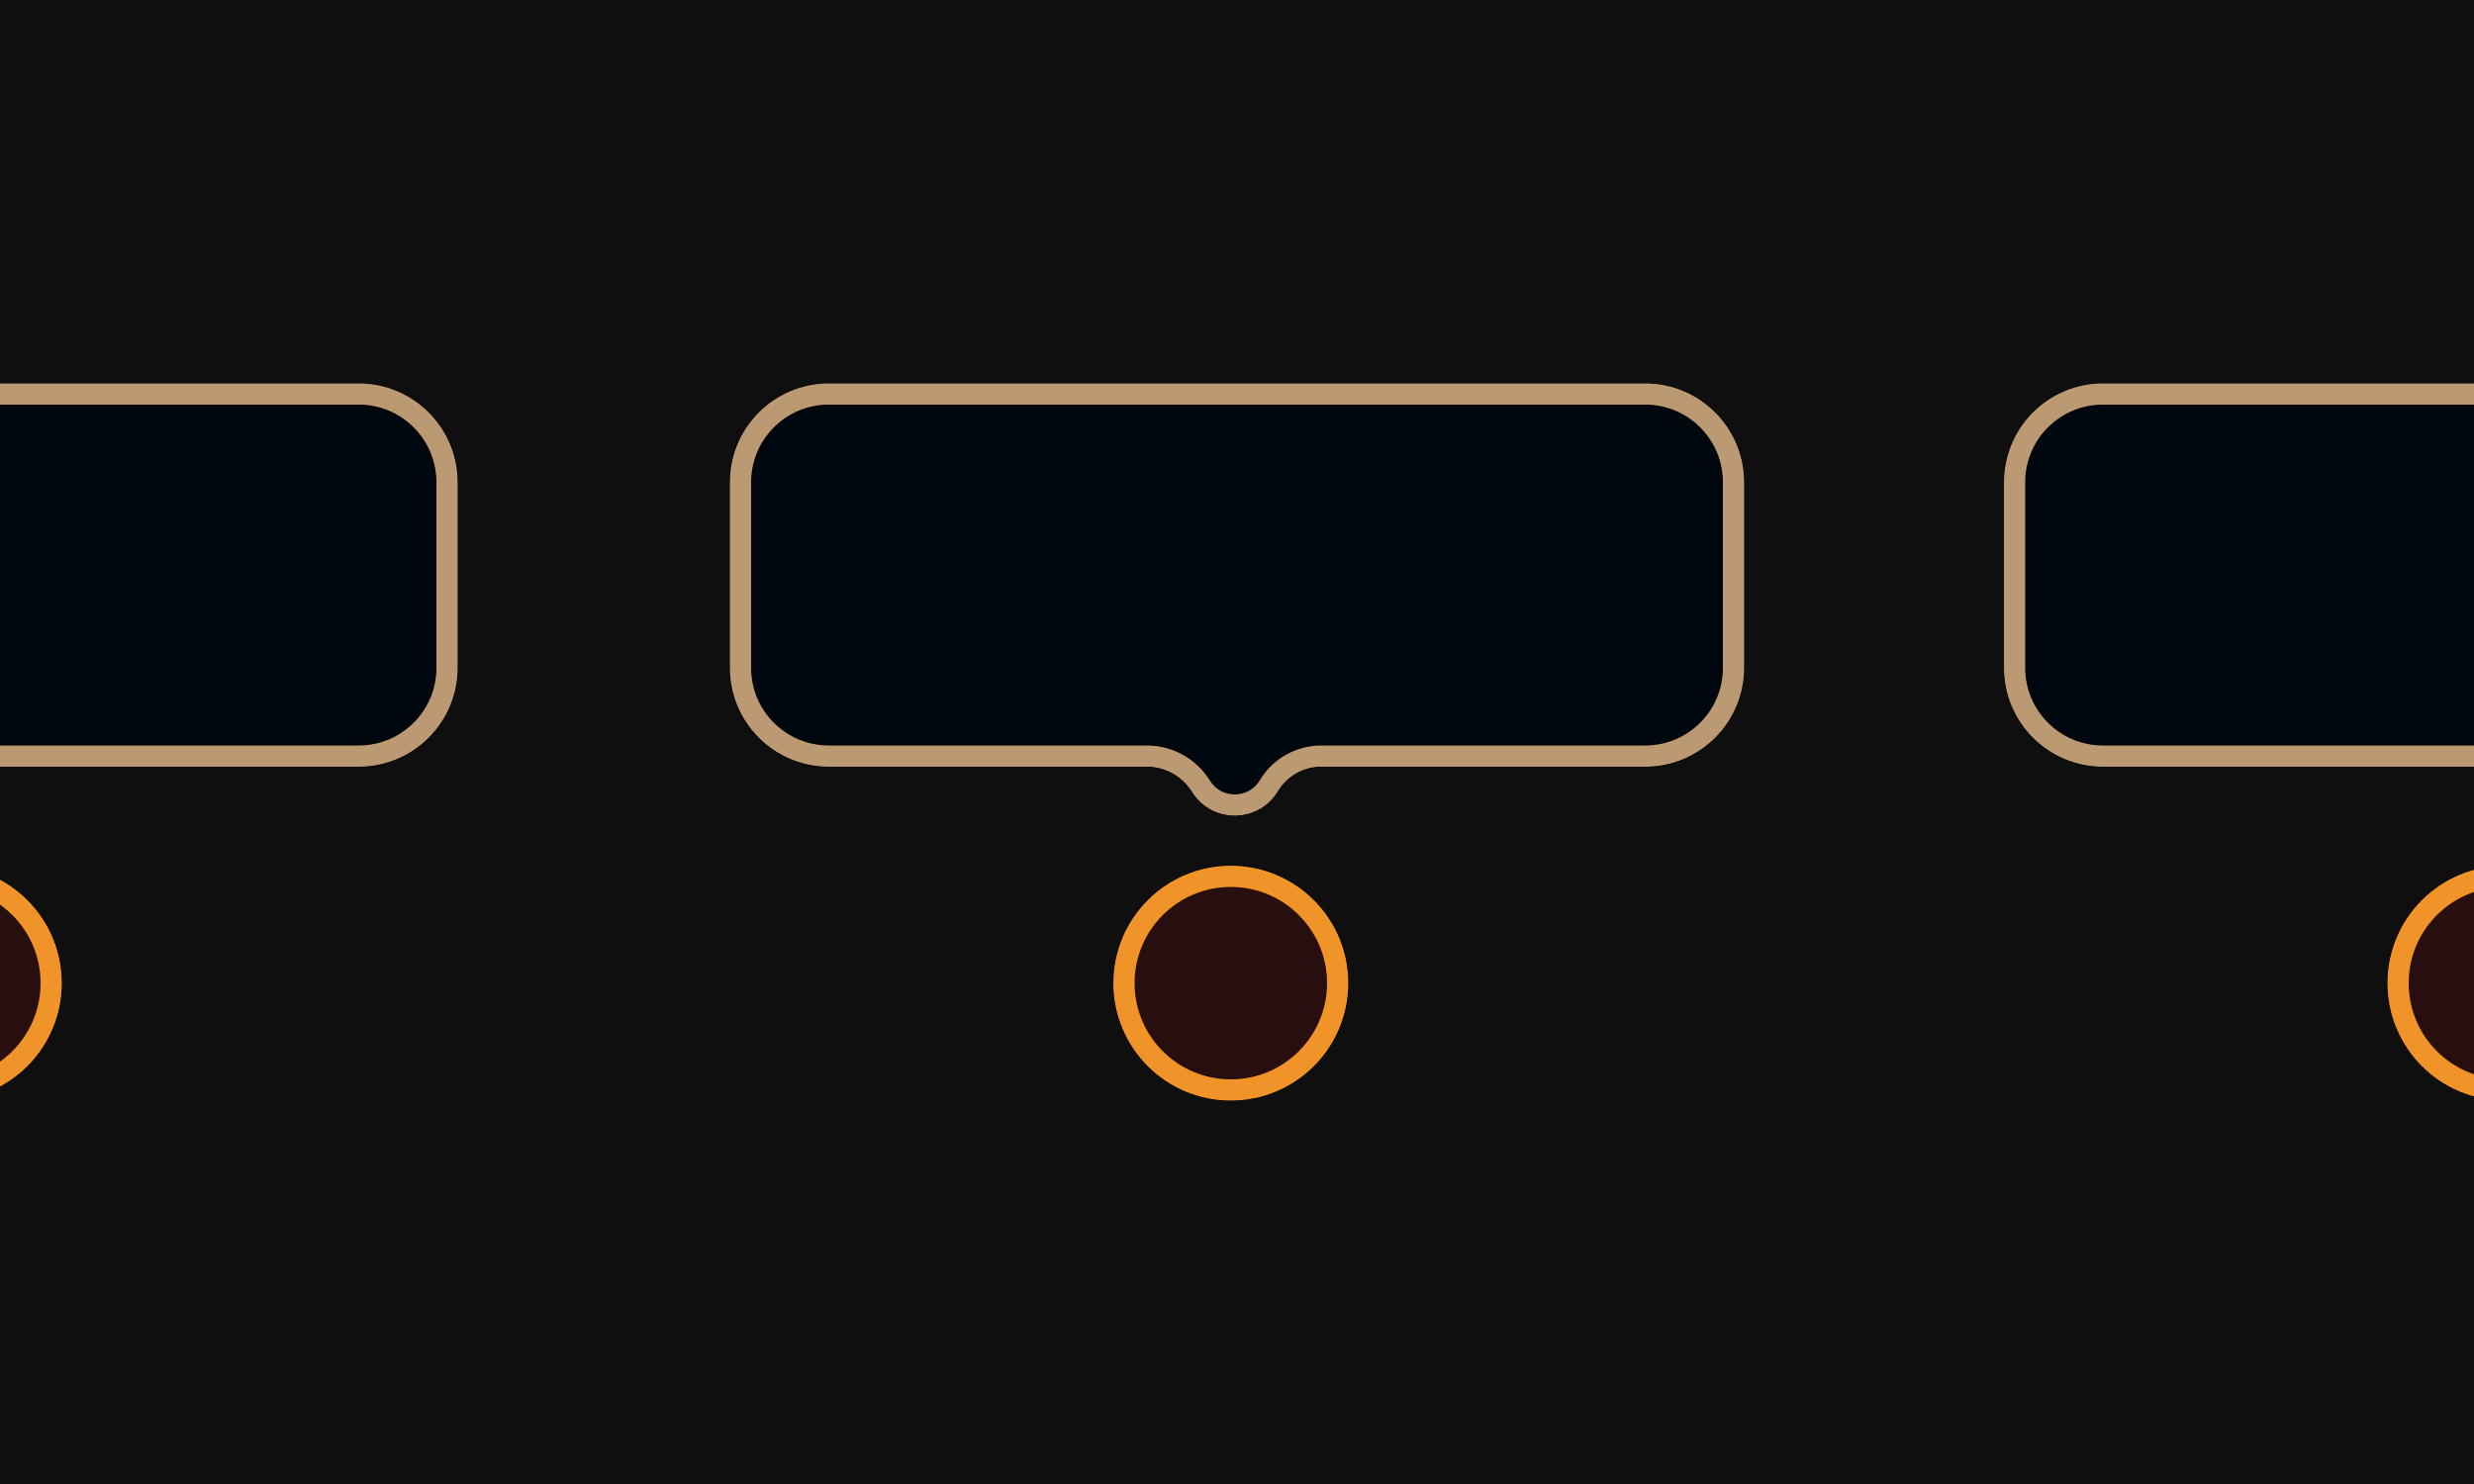
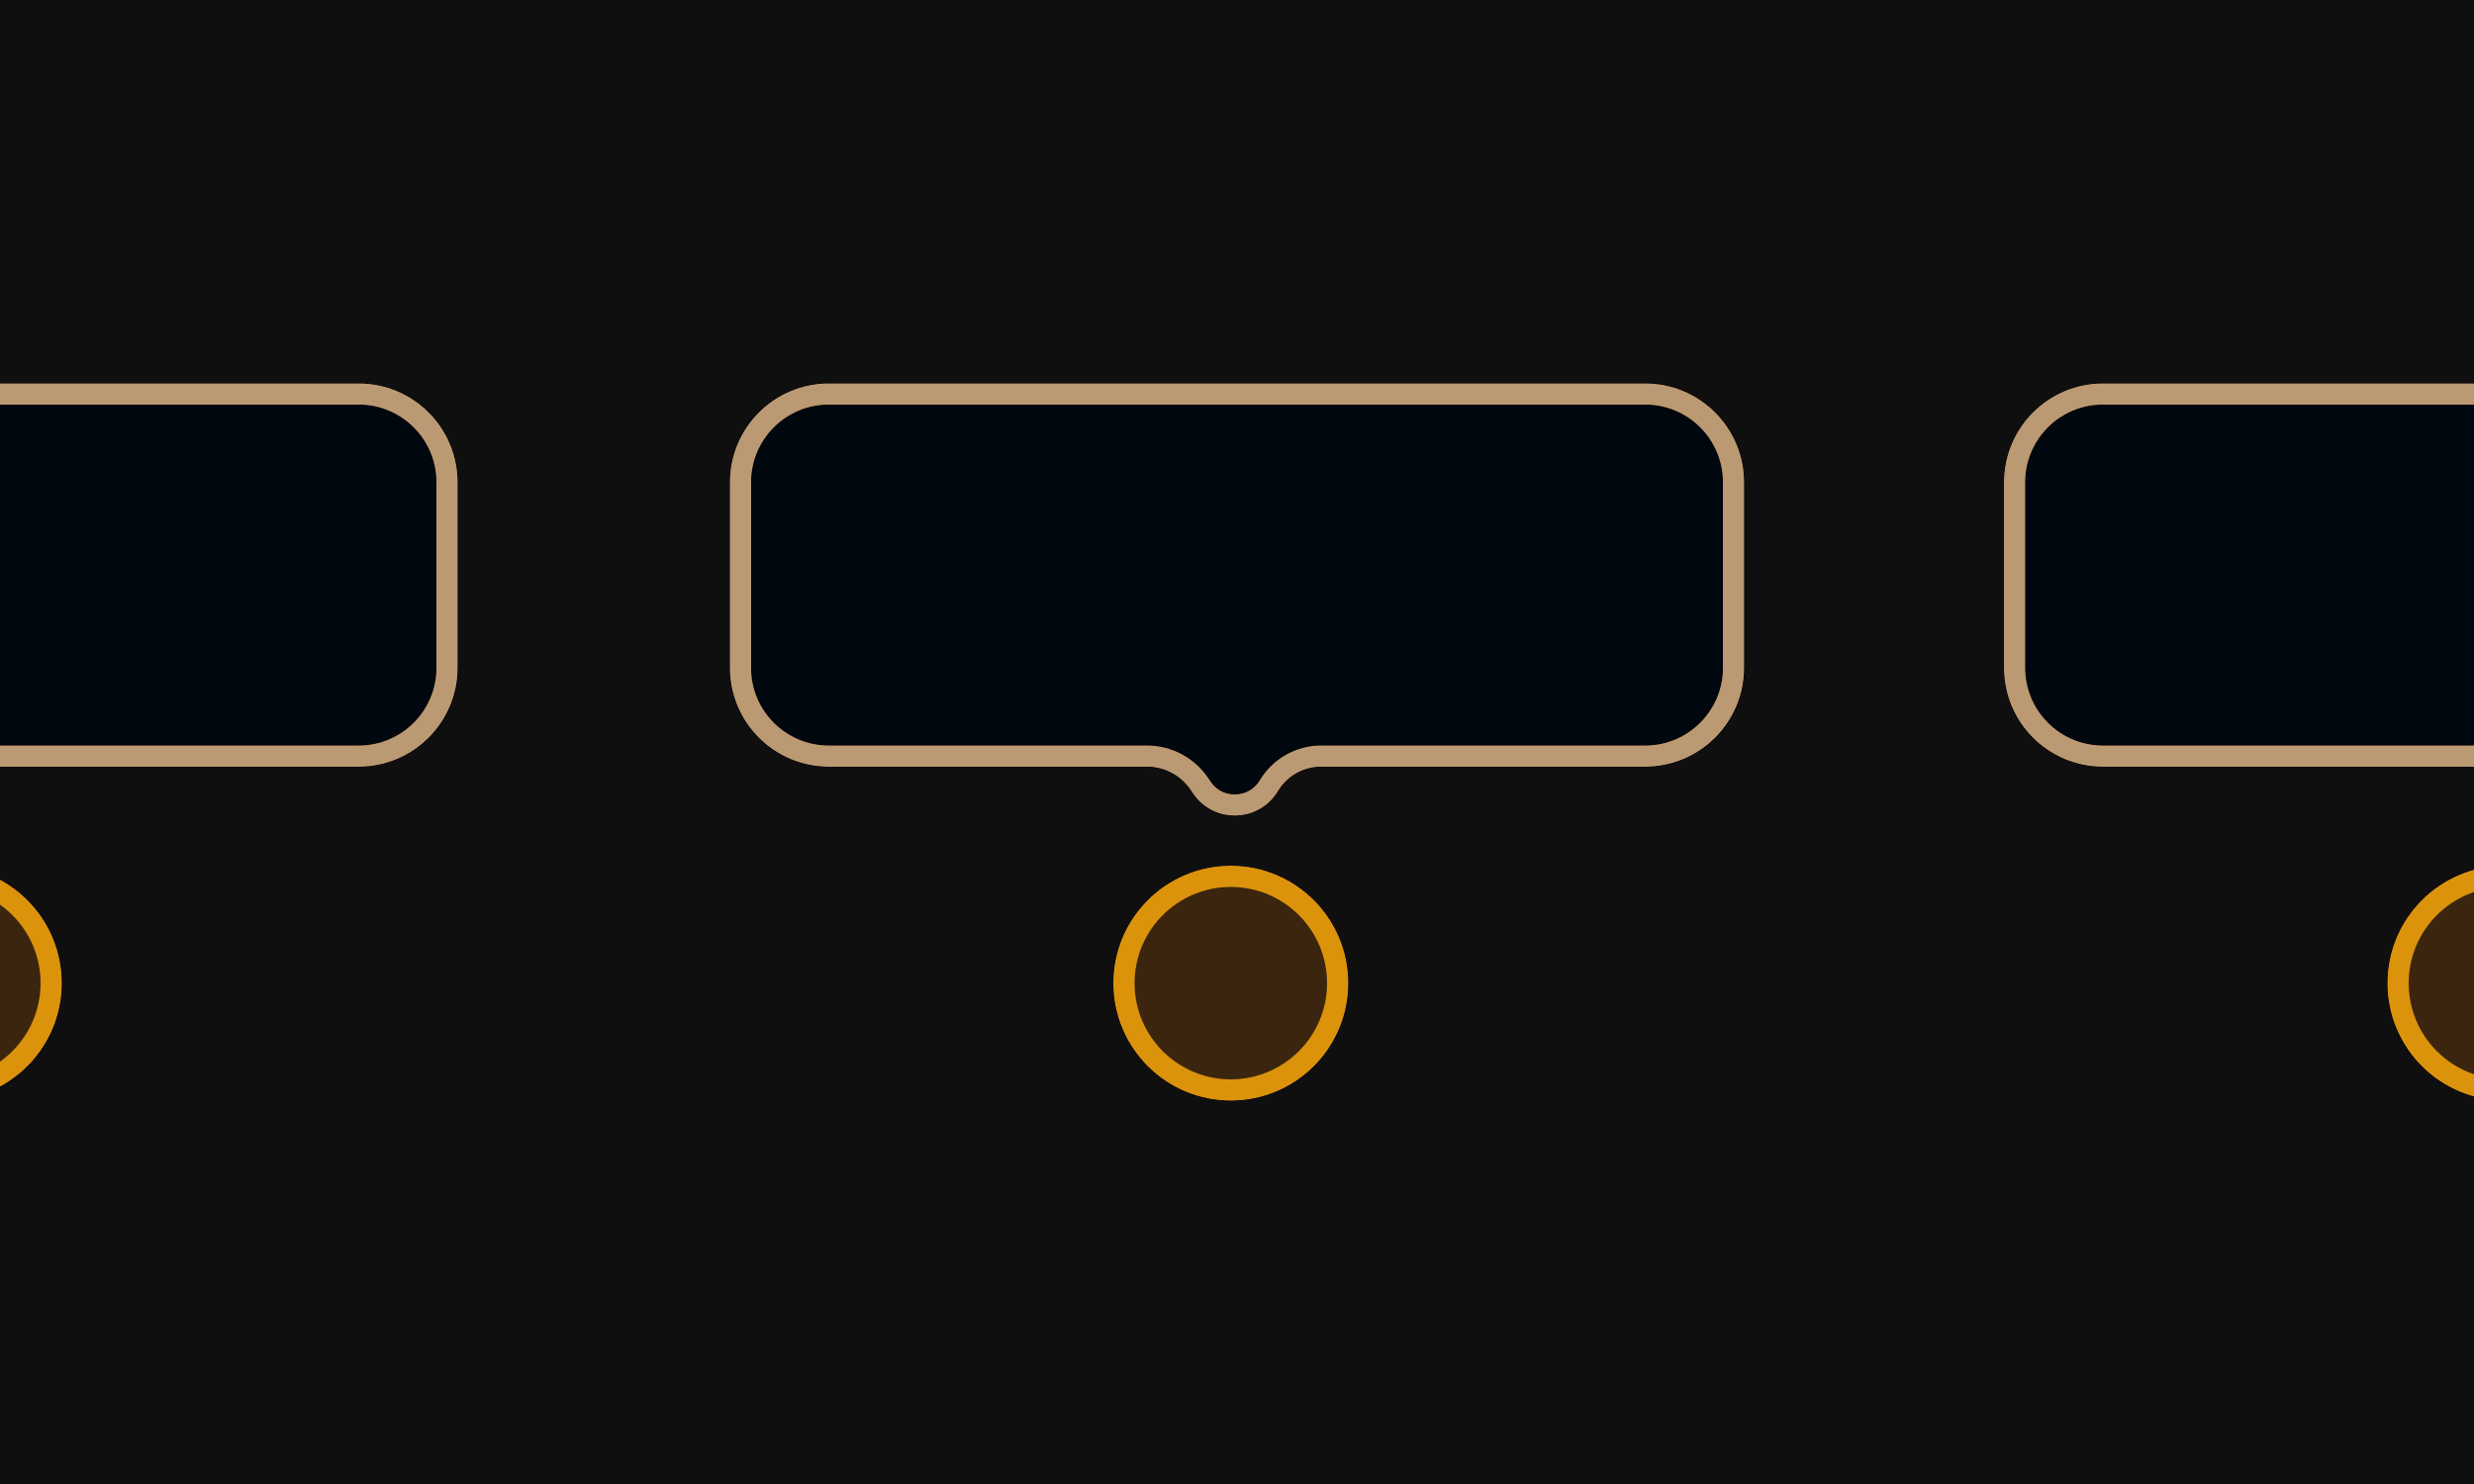
<svg xmlns="http://www.w3.org/2000/svg" width="200" height="120" viewBox="0 0 200 120" fill="none">
  <g style="mix-blend-mode:difference" clip-path="url(#clip0_24_1059)">
    <rect width="200" height="120" fill="white" />
    <path d="M67 31.86L133 31.86C136.943 31.86 140.14 35.057 140.14 39V54C140.14 57.943 136.943 61.14 133 61.14H106.807C105.074 61.14 103.467 62.05 102.576 63.536C101.361 65.56 98.453 65.629 97.144 63.665L96.981 63.42C96.031 61.996 94.432 61.14 92.719 61.14H67C63.057 61.14 59.86 57.943 59.86 54V39C59.86 35.057 63.057 31.86 67 31.86Z" fill="#BCDBFF" fill-opacity="0.22" stroke="#36577D" stroke-width="1.72" />
-     <rect x="-0.86" y="0.86" width="17.28" height="17.28" rx="8.64" transform="matrix(-1 0 0 1 107.28 70)" fill="#51A2FF" fill-opacity="0.32" stroke="#005CC6" stroke-width="1.72" />
+     <rect x="-0.86" y="0.86" width="17.28" height="17.28" rx="8.64" transform="matrix(-1 0 0 1 107.28 70)" fill="#155DFC" fill-opacity="0.32" stroke="#155DFC" stroke-width="1.72" />
    <rect x="-44.14" y="31.86" width="80.28" height="29.28" rx="7.14" fill="#BCDBFF" fill-opacity="0.22" stroke="#36577D" stroke-width="1.72" />
-     <rect x="-0.86" y="0.86" width="17.28" height="17.28" rx="8.64" transform="matrix(-1 0 0 1 3.28 70)" fill="#51A2FF" fill-opacity="0.32" stroke="#005CC6" stroke-width="1.72" />
+     <rect x="-0.86" y="0.86" width="17.28" height="17.28" rx="8.64" transform="matrix(-1 0 0 1 3.28 70)" fill="#155DFC" fill-opacity="0.32" stroke="#155DFC" stroke-width="1.72" />
    <rect x="162.86" y="31.86" width="80.28" height="29.28" rx="7.14" fill="#BCDBFF" fill-opacity="0.22" stroke="#36577D" stroke-width="1.72" />
-     <rect x="-0.86" y="0.86" width="17.28" height="17.28" rx="8.64" transform="matrix(-1 0 0 1 210.28 70)" fill="#51A2FF" fill-opacity="0.32" stroke="#005CC6" stroke-width="1.72" />
+     <rect x="-0.86" y="0.86" width="17.28" height="17.28" rx="8.64" transform="matrix(-1 0 0 1 210.28 70)" fill="#155DFC" fill-opacity="0.32" stroke="#155DFC" stroke-width="1.72" />
  </g>
  <defs>
    <clipPath id="clip0_24_1059">
      <rect width="200" height="120" fill="white" />
    </clipPath>
  </defs>
</svg>
